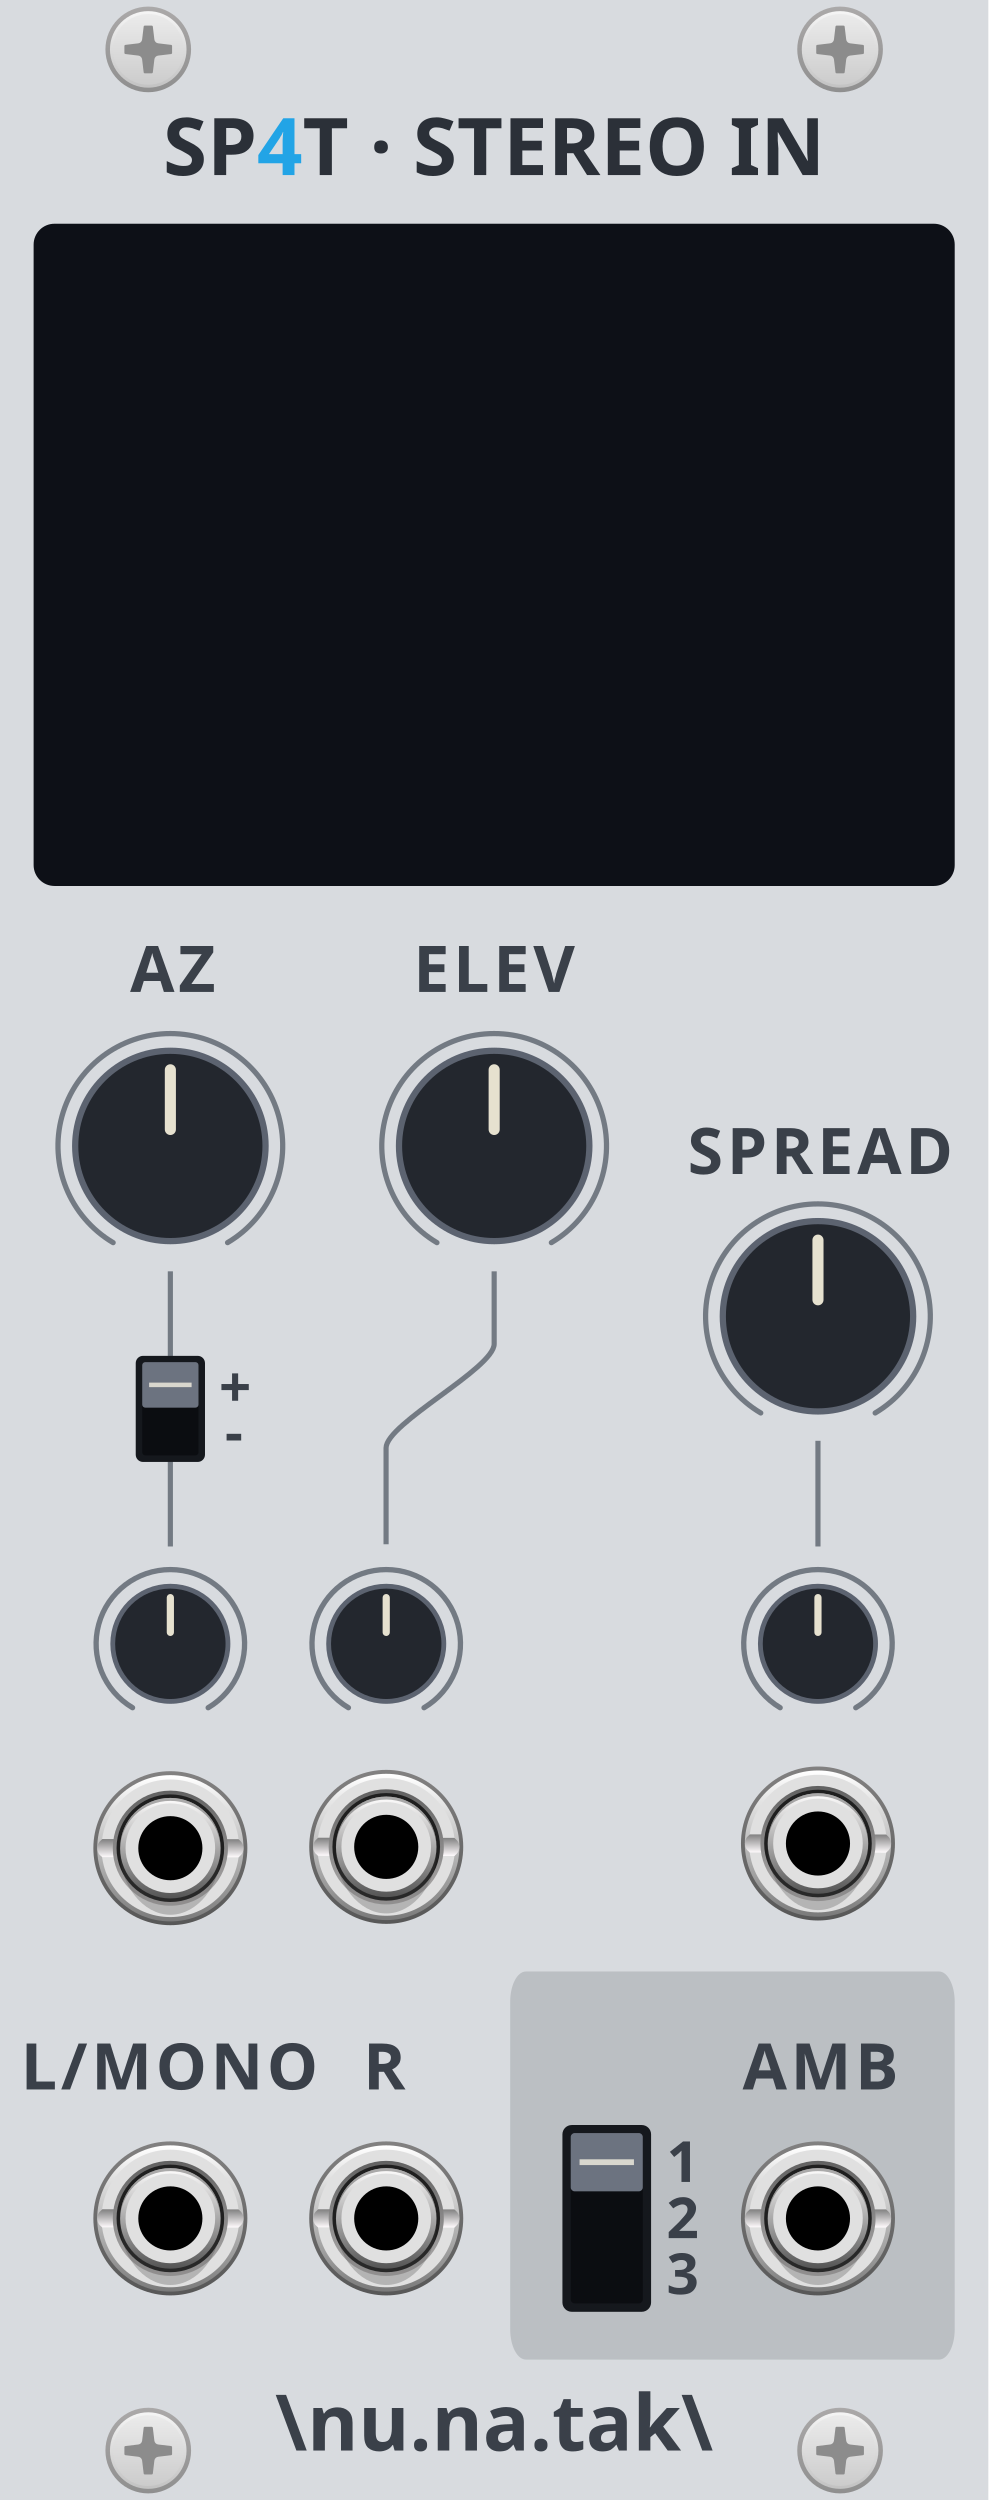
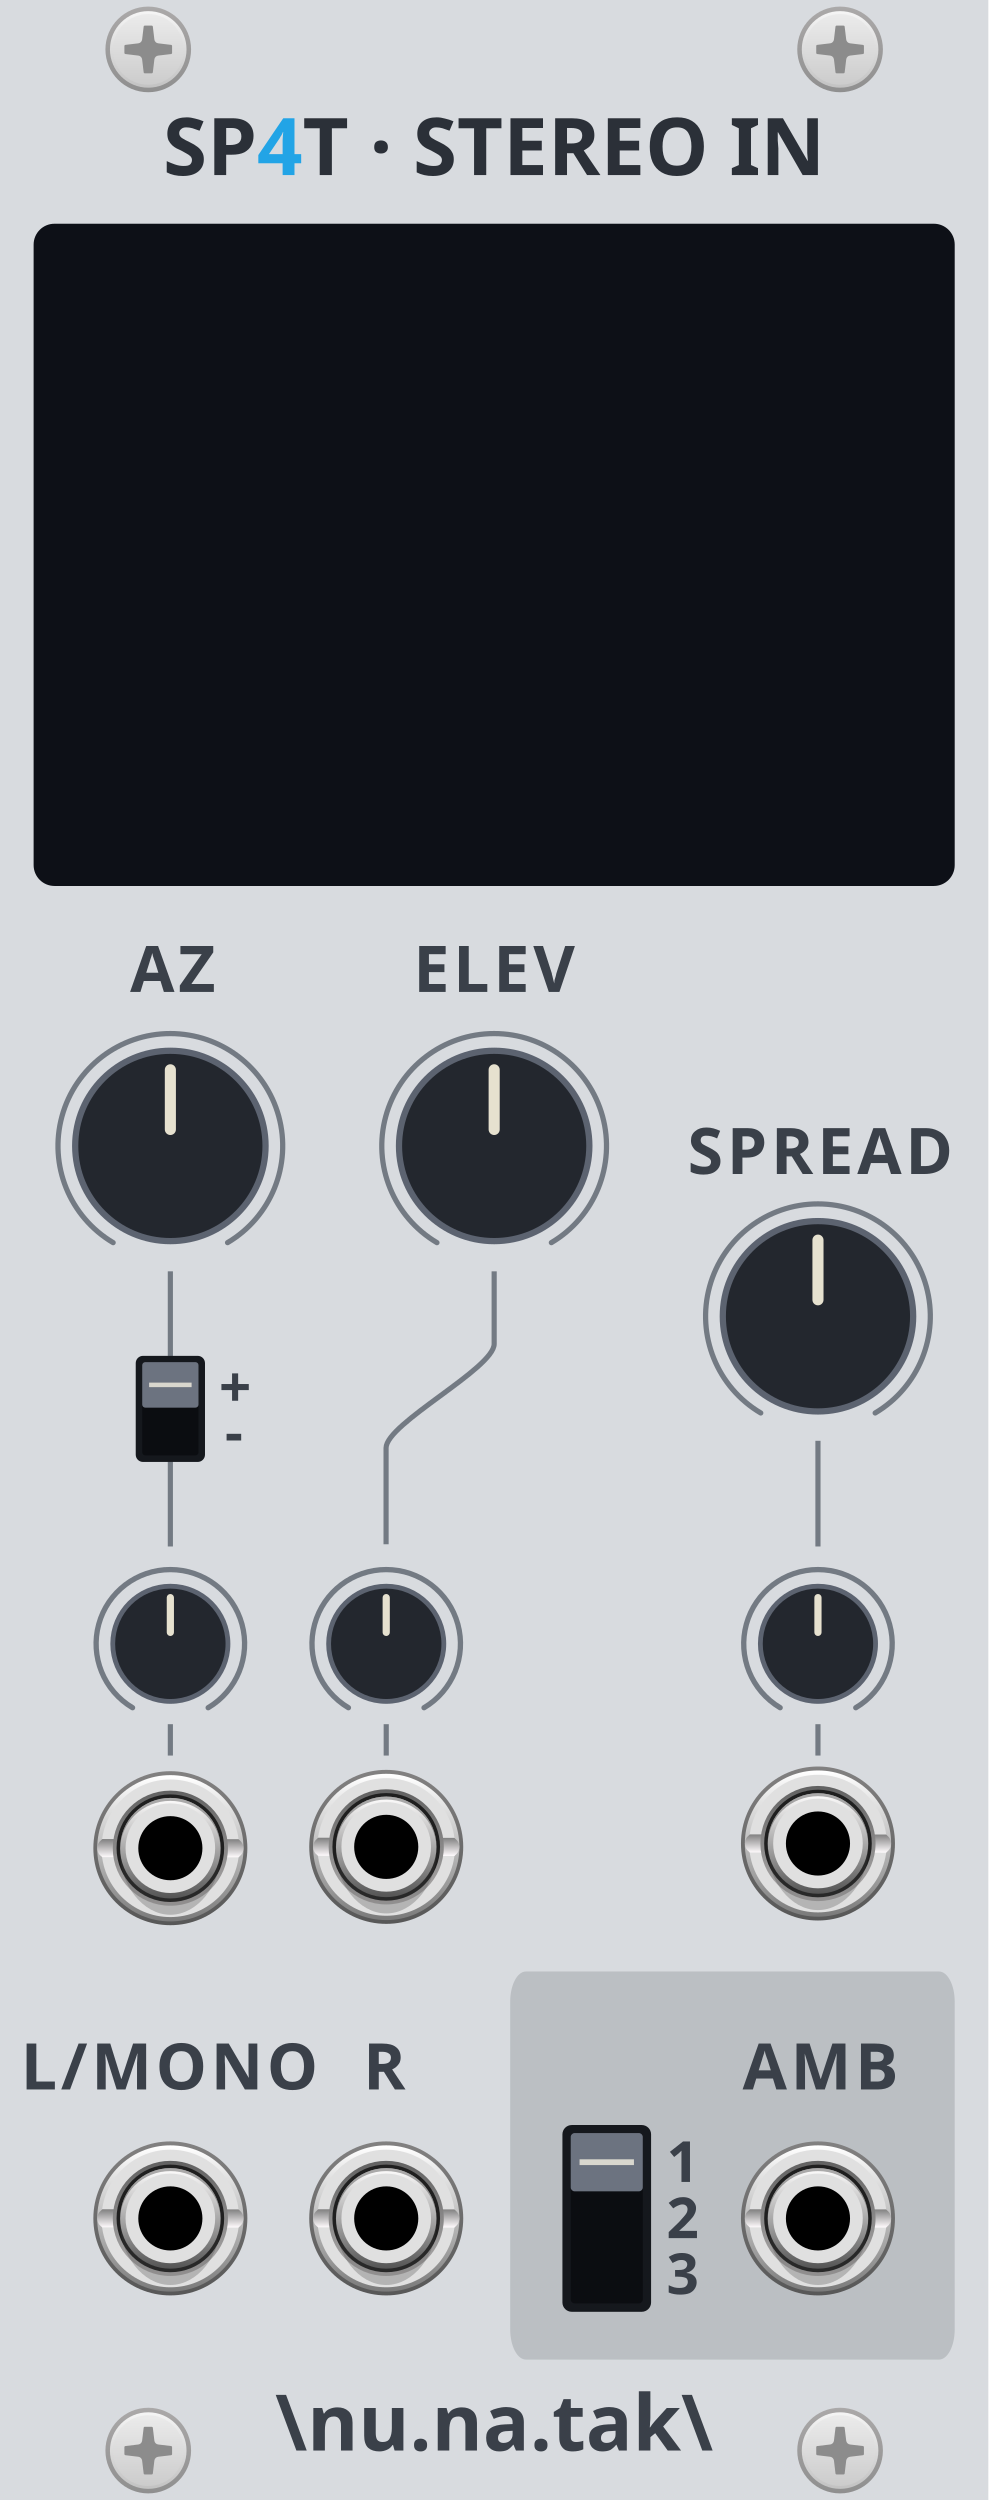
<svg xmlns="http://www.w3.org/2000/svg" xmlns:xlink="http://www.w3.org/1999/xlink" version="1.1" width="50.8mm" height="128.5mm" viewBox="0 0 50.8 128.5" id="svg49">
  <defs id="component-defs">
    <linearGradient id="screw-g1" gradientUnits="userSpaceOnUse" x1="219.999" y1="6477.4" x2="232.999" y2="6477.4" gradientTransform="matrix(6.123234e-17 1 1 -6.123234e-17 -6469.9 -219)">
      <stop offset="0" stop-color="#ABA9A9" id="stop1" />
      <stop offset="1" stop-color="#8F8F8F" id="stop2" />
    </linearGradient>
    <linearGradient id="screw-g2" gradientUnits="userSpaceOnUse" x1="220.687" y1="6477.4" x2="232.311" y2="6477.4" gradientTransform="matrix(6.123234e-17 1 1 -6.123234e-17 -6469.9 -219)">
      <stop offset="0.006" stop-color="#F5F5F5" id="stop3" />
      <stop offset="1" stop-color="#C2C2C2" id="stop4" />
    </linearGradient>
    <linearGradient id="screw-g3" gradientUnits="userSpaceOnUse" x1="221.134" y1="6477.4" x2="231.864" y2="6477.4" gradientTransform="matrix(6.123234e-17 1 1 -6.123234e-17 -6469.9 -219)">
      <stop offset="0.006" stop-color="#EBEBEB" id="stop5" />
      <stop offset="1" stop-color="#CCCCCC" id="stop6" />
    </linearGradient>
    <symbol id="ScrewSilver" viewBox="0 0 15 14.999">
      <circle fill="url(#screw-g1)" cx="7.5" cy="7.499" r="6.5" id="circle6" />
      <circle fill="url(#screw-g2)" cx="7.5" cy="7.499" r="5.812" id="circle7" />
      <circle fill="url(#screw-g3)" cx="7.5" cy="7.499" r="5.365" id="circle8" />
      <path fill="#8C8C8C" d="M10.969,6.81L9.005,6.575C8.704,6.539,8.466,6.301,8.43,5.999L8.196,4.037c-0.01-0.086-0.083-0.15-0.169-0.15H6.973c-0.086,0-0.159,0.064-0.169,0.15l-0.235,1.963C6.533,6.302,6.295,6.54,5.994,6.576L4.031,6.81c-0.086,0.01-0.15,0.083-0.15,0.169v1.054c0,0.086,0.064,0.159,0.15,0.169l1.963,0.235C6.296,8.473,6.533,8.71,6.569,9.012l0.235,1.963c0.01,0.086,0.083,0.15,0.169,0.15h1.054c0.086,0,0.159-0.064,0.169-0.15l0.235-1.963c0.036-0.301,0.274-0.539,0.575-0.575l1.962-0.235c0.086-0.01,0.15-0.083,0.15-0.169V6.979C11.119,6.893,11.054,6.82,10.969,6.81z" id="path8" />
    </symbol>
    <linearGradient id="jack-g16" gradientUnits="userSpaceOnUse" x1="-602.159" y1="1785.691" x2="-578.784" y2="1785.691" gradientTransform="matrix(0 1 1 0 -1773.841 602.399)">
      <stop offset="0" stop-color="#828181" id="stop8" />
      <stop offset="1" stop-color="#575757" id="stop9" />
    </linearGradient>
    <linearGradient id="jack-g17" gradientUnits="userSpaceOnUse" x1="1062.069" y1="-4091.69" x2="1084.274" y2="-4091.69" gradientTransform="matrix(0 1 -1 0 -4079.84 -1061.232)">
      <stop offset="0.006" stop-color="#FFFFFF" id="stop10" />
      <stop offset="1" stop-color="#7A7A7A" id="stop11" />
    </linearGradient>
    <linearGradient id="jack-g18" gradientUnits="userSpaceOnUse" x1="58.862" y1="-54.641" x2="58.862" y2="-51.868" gradientTransform="matrix(1 0 0 -1 -47.00625 -41.32658)">
      <stop offset="0" stop-color="#FFFBFD" id="stop12" />
      <stop offset="1" stop-color="#808080" id="stop13" />
    </linearGradient>
    <linearGradient id="jack-g19" gradientUnits="userSpaceOnUse" x1="-1240.792" y1="-381.897" x2="-1223.316" y2="-381.897" gradientTransform="matrix(0 -1 -1 0 -370.0472 -1220.126)">
      <stop offset="0" stop-color="#B0AEAE" id="stop14" />
      <stop offset="1" stop-color="#616161" id="stop15" />
    </linearGradient>
    <linearGradient id="jack-g20" gradientUnits="userSpaceOnUse" x1="-1884.864" y1="21.483" x2="-1884.864" y2="6.22" gradientTransform="matrix(-1 0 0 -1 -1873.013 25.77966)">
      <stop offset="0" stop-color="#FFFEFE" id="stop16" />
      <stop offset="1" stop-color="#545454" id="stop17" />
    </linearGradient>
    <linearGradient id="jack-g21" gradientUnits="userSpaceOnUse" x1="-1884.864" y1="8.338" x2="-1884.864" y2="19.366" gradientTransform="matrix(-1 0 0 -1 -1873.013 25.77966)">
      <stop offset="0" stop-color="#FFFEFE" id="stop18" />
      <stop offset="1" stop-color="#706C6C" id="stop19" />
    </linearGradient>
    <symbol id="PJ301M" viewBox="0 0 23.7 23.7">
      <path fill="url(#jack-g16)" d="M11.85,23.615c-6.445,0-11.688-5.243-11.688-11.687c0-6.445,5.243-11.688,11.688-11.688s11.687,5.243,11.687,11.688C23.538,18.373,18.295,23.615,11.85,23.615z" id="path19" />
      <circle fill="url(#jack-g17)" cx="11.85" cy="11.94" r="11.102" id="circle19" />
      <circle fill="#E0E0E0" cx="11.85" cy="11.94" r="10.443" id="circle20" />
      <path fill="url(#jack-g18)" d="M1.521,10.542l-0.43,0.417C0.652,11.537,0.655,12.339,1.099,12.915l0.398,0.369l20.7,0.03l0.402-0.384c0.46-0.573,0.463-1.387,0.008-1.964l-0.41-0.401L1.521,10.542z" id="path20" />
      <circle fill="url(#jack-g19)" cx="11.85" cy="11.928" r="8.738" id="circle21" />
      <circle fill="#1F1F1F" cx="11.85" cy="11.928" r="8.167" id="circle22" />
      <path opacity="0.28" fill="#404040" d="M11.85,4.297c4.213,0,7.629,3.782,7.629,8.448s-3.415,9.288-7.629,9.288s-7.629-4.622-7.629-9.288S7.637,4.297,11.85,4.297z" id="path22" />
      <circle fill="url(#jack-g20)" cx="11.85" cy="11.928" r="7.631" id="circle23" />
      <circle fill="#E0E0E0" cx="11.85" cy="11.928" r="6.8" id="circle24" />
      <g opacity="0.43" id="g26">
        <path fill="#404040" d="M11.85,4.746c4.175,0,7.561,3.257,7.623,7.296c0.001-0.038,0.006-0.075,0.006-0.114c0-4.215-3.415-7.631-7.629-7.631S4.221,7.713,4.221,11.928c0,0.038,0.005,0.076,0.006,0.114C4.289,8.003,7.675,4.746,11.85,4.746z" id="path24" />
        <path opacity="0.28" fill="#404040" d="M4.227,12.042c-0.001,0.037-0.006,0.073-0.006,0.111c0,4.091,3.415,7.407,7.629,7.407C7.675,19.559,4.289,16.203,4.227,12.042z" id="path25" />
        <path opacity="0.28" fill="#404040" d="M11.85,19.559c4.213,0,7.629-3.316,7.629-7.407c0-0.037-0.005-0.073-0.006-0.111C19.411,16.203,16.025,19.559,11.85,19.559z" id="path26" />
      </g>
      <circle fill="#000000" cx="11.85" cy="11.928" r="4.867" id="circle26" />
    </symbol>
    <symbol id="SP4TRoundLargeKnob" viewBox="0 0 33.167 33.167">
      <circle fill="#23272E" stroke="#5C6370" stroke-width="1.053" cx="16.584" cy="16.584" r="16.052" id="circle27" />
      <rect fill="#E6E1CF" x="15.647" y="2.808" width="1.872" height="11.934" rx="0.936" id="rect27" />
    </symbol>
    <symbol id="SP4TRoundSmallKnob" viewBox="0 0 20 20">
      <circle fill="#23272E" stroke="#5C6370" stroke-width="0.8" cx="10" cy="10" r="9.6" id="circle28" />
      <rect fill="#E6E1CF" x="9.4" y="1.7" width="1.2" height="7" rx="0.6" id="rect28" />
    </symbol>
    <symbol id="SP4TSwitchThree" viewBox="0 0 13.457 28.348">
      <rect fill="#15181D" x="0" y="0" width="13.457" height="28.348" rx="1.418" id="rect29" />
      <rect fill="#0B0D11" x="1.258" y="1.216" width="10.941" height="25.862" rx="0.6" id="rect30" />
      <rect fill="#6C7380" x="1.258" y="1.216" width="10.941" height="8.847" rx="0.6" id="rect31" />
      <rect fill="#D9D7CE" x="2.6" y="5.201" width="8.257" height="0.877" id="rect32" />
    </symbol>
  </defs>
  <g id="panel" style="display:inline">
    <rect id="background" x="0" y="0" width="50.8" height="128.5" fill="#d8dbdf" />
    <rect style="fill:#bbbfc3;fill-opacity:1;stroke:none;stroke-width:0.218;stroke-dasharray:none;stroke-opacity:1" id="rect138" width="22.848" height="19.948" x="26.224" y="101.335" rx="0.809" ry="1.552" />
    <text id="title" x="25.4" y="9" font-family="'Rounded Mplus 1c', 'Arial Rounded MT Bold', sans-serif" font-size="4.1px" font-weight="700" text-anchor="middle" fill="#2b3038">SP<tspan fill="#22a4e6" id="tspan32">4</tspan>T · STEREO IN</text>
    <rect id="screen" x="1.728" y="11.5" width="47.344" height="34.039" rx="1.072" fill="#0d1017" style="stroke-width:1.156" />
    <text x="8.707" y="107.4" id="text43" style="font-weight:600;font-size:3.3px;font-family:'Barlow Condensed', 'Arial Narrow', sans-serif;letter-spacing:0.2;text-anchor:middle;fill:#3a4049">L/MONO</text>
    <text x="19.76" y="107.4" id="text44" style="font-weight:600;font-size:3.3px;font-family:'Barlow Condensed', 'Arial Narrow', sans-serif;letter-spacing:0.2;text-anchor:middle;fill:#3a4049">R</text>
    <text x="42.072" y="107.4" id="text46" style="font-style:normal;font-variant:normal;font-weight:600;font-stretch:normal;font-size:3.3px;font-family:'Barlow Condensed', 'Arial Narrow', sans-serif;-inkscape-font-specification:'Barlow Condensed, Arial Narrow, sans-serif, Semi-Bold';font-variant-ligatures:normal;font-variant-caps:normal;font-variant-numeric:normal;font-variant-east-asian:normal;letter-spacing:0.2;text-anchor:middle;fill:#3a4049;fill-opacity:1">
      <tspan id="tspan85" x="42.172" y="107.4">AMB</tspan>
    </text>
    <text id="brand" x="25.4" y="125.958" font-family="'Rounded Mplus 1c', 'Arial Rounded MT Bold', sans-serif" font-size="4px" font-weight="700" text-anchor="middle" fill="#3a4049">\nu.na.tak\</text>
    <text x="8.781" y="50.985" id="text72" style="font-style:normal;font-variant:normal;font-weight:600;font-stretch:normal;font-size:3.3px;font-family:'Barlow Condensed', 'Arial Narrow', sans-serif;-inkscape-font-specification:'Barlow Condensed, Arial Narrow, sans-serif, Semi-Bold';font-variant-ligatures:normal;font-variant-caps:normal;font-variant-numeric:normal;font-variant-east-asian:normal;letter-spacing:0.2;text-anchor:middle;fill:#3a4049">
      <tspan id="tspan75" x="8.881" y="50.985">AZ</tspan>
    </text>
    <text x="25.302" y="50.985" id="text73" style="font-style:normal;font-variant:normal;font-weight:600;font-stretch:normal;font-size:3.3px;font-family:'Barlow Condensed', 'Arial Narrow', sans-serif;-inkscape-font-specification:'Barlow Condensed, Arial Narrow, sans-serif, Semi-Bold';font-variant-ligatures:normal;font-variant-caps:normal;font-variant-numeric:normal;font-variant-east-asian:normal;letter-spacing:0.2;text-anchor:middle;fill:#3a4049">
      <tspan id="tspan76" x="25.402" y="50.985">ELEV</tspan>
    </text>
    <text x="42.061" y="60.343" id="text74" style="font-style:normal;font-variant:normal;font-weight:600;font-stretch:normal;font-size:3.3px;font-family:'Barlow Condensed', 'Arial Narrow', sans-serif;-inkscape-font-specification:'Barlow Condensed, Arial Narrow, sans-serif, Semi-Bold';font-variant-ligatures:normal;font-variant-caps:normal;font-variant-numeric:normal;font-variant-east-asian:normal;letter-spacing:0.2;text-anchor:middle;fill:#3a4049">
      <tspan id="tspan74" x="42.161" y="60.343">SPREAD</tspan>
    </text>
    <path style="fill:none;stroke:#737a83;stroke-width:0.265px;stroke-linecap:butt;stroke-linejoin:miter;stroke-opacity:1" d="m 19.844,79.375 v -4.949 c 0,-1.26 5.556,-4.088 5.556,-5.348 v -3.732" id="path82" />
    <path style="display:inline;fill:none;stroke:#737a83;stroke-width:0.265px;stroke-linecap:butt;stroke-linejoin:miter;stroke-opacity:1" d="m 42.043,74.057 v 5.432" id="path77" />
    <path style="display:inline;fill:none;stroke:#737a83;stroke-width:0.265px;stroke-linecap:butt;stroke-linejoin:miter;stroke-opacity:1" d="M 8.756,65.346 V 79.489" id="path76" />
    <path d="m 36.965,59.95 a 6.417,6.417 0 1 1 6.535,0" id="path38" style="display:inline;fill:none;stroke:#737a83;stroke-width:0.3;stroke-linecap:round" transform="matrix(0.9,0,0,0.9,-27.4532,9.916427)" />
    <path d="m 36.965,59.95 a 6.417,6.417 0 1 1 6.535,0" id="path57" style="display:inline;fill:none;stroke:#737a83;stroke-width:0.3;stroke-linecap:round" transform="matrix(0.9,0,0,0.9,-10.8097,9.916427)" />
    <path d="m 36.965,59.95 a 6.417,6.417 0 1 1 6.535,0" id="path58" style="display:inline;fill:none;stroke:#737a83;stroke-width:0.3;stroke-linecap:round" transform="matrix(0.9,0,0,0.9,5.833798,18.67153)" />
    <path d="m 20.712,76.773 a 4.19,4.19 0 1 1 4.268,0" id="path36" style="display:inline;fill:none;stroke:#737a83;stroke-width:0.3;stroke-linecap:round" transform="matrix(0.9107457,0,0,0.9107457,-12.0504,17.8556)" />
    <path d="m 20.712,76.773 a 4.19,4.19 0 1 1 4.268,0" id="path51" style="display:inline;fill:none;stroke:#737a83;stroke-width:0.3;stroke-linecap:round" transform="matrix(0.9107457,0,0,0.9107457,-0.9547315,17.8556)" />
    <path d="m 20.712,76.773 a 4.19,4.19 0 1 1 4.268,0" id="path53" style="display:inline;fill:none;stroke:#737a83;stroke-width:0.3;stroke-linecap:round" transform="matrix(0.9107457,0,0,0.9107457,21.2366,17.8556)" />
    <text x="31.642" y="99.489" id="text47" style="font-style:normal;font-variant:normal;font-weight:600;font-stretch:normal;font-size:2.9px;font-family:'Barlow Condensed', 'Arial Narrow', sans-serif;-inkscape-font-specification:'Barlow Condensed, Arial Narrow, sans-serif, Semi-Bold';font-variant-ligatures:normal;font-variant-caps:normal;font-variant-numeric:normal;font-variant-east-asian:normal;letter-spacing:0.2;text-anchor:start;display:inline;fill:#3a4049;fill-opacity:1" transform="translate(2.620792,12.66269)">
      <tspan id="tspan82" x="31.642" y="99.489">1</tspan>
    </text>
    <text x="31.642" y="102.379" id="text48" style="font-style:normal;font-variant:normal;font-weight:600;font-stretch:normal;font-size:2.9px;font-family:'Barlow Condensed', 'Arial Narrow', sans-serif;-inkscape-font-specification:'Barlow Condensed, Arial Narrow, sans-serif, Semi-Bold';font-variant-ligatures:normal;font-variant-caps:normal;font-variant-numeric:normal;font-variant-east-asian:normal;letter-spacing:0.2;text-anchor:start;display:inline;fill:#3a4049;fill-opacity:1" transform="translate(2.620792,12.66269)">
      <tspan id="tspan83" x="31.642" y="102.379">2</tspan>
    </text>
    <text x="31.642" y="105.249" id="text49" style="font-style:normal;font-variant:normal;font-weight:600;font-stretch:normal;font-size:2.9px;font-family:'Barlow Condensed', 'Arial Narrow', sans-serif;-inkscape-font-specification:'Barlow Condensed, Arial Narrow, sans-serif, Semi-Bold';font-variant-ligatures:normal;font-variant-caps:normal;font-variant-numeric:normal;font-variant-east-asian:normal;letter-spacing:0.2;text-anchor:start;display:inline;fill:#3a4049;fill-opacity:1" transform="translate(2.620792,12.66269)">
      <tspan id="tspan84" x="31.642" y="105.249">3</tspan>
    </text>
    <g id="g121" transform="translate(0.07249459,0.2602855)">
      <text x="11.183" y="72.067" id="text118" style="font-style:normal;font-variant:normal;font-weight:600;font-stretch:normal;font-size:2.9px;font-family:'Barlow Condensed', 'Arial Narrow', sans-serif;-inkscape-font-specification:'Barlow Condensed, Arial Narrow, sans-serif, Semi-Bold';font-variant-ligatures:normal;font-variant-caps:normal;font-variant-numeric:normal;font-variant-east-asian:normal;letter-spacing:0.2;text-anchor:start;fill:#3a4049;fill-opacity:1">
        <tspan id="tspan120" x="11.183" y="72.067">+</tspan>
      </text>
      <text x="11.48" y="74.388" id="text119" style="font-style:normal;font-variant:normal;font-weight:600;font-stretch:normal;font-size:2.9px;font-family:'Barlow Condensed', 'Arial Narrow', sans-serif;-inkscape-font-specification:'Barlow Condensed, Arial Narrow, sans-serif, Semi-Bold';font-variant-ligatures:normal;font-variant-caps:normal;font-variant-numeric:normal;font-variant-east-asian:normal;letter-spacing:0.2;text-anchor:start;fill:#3a4049;fill-opacity:1">
        <tspan id="tspan121" x="11.48" y="74.388">-</tspan>
      </text>
    </g>
+     <path style="display:inline;fill:none;stroke:#737a83;stroke-width:0.265px;stroke-linecap:butt;stroke-linejoin:miter;stroke-opacity:1" d="m 8.756,88.623 v 1.613" id="path146" />
+     <path style="display:inline;fill:none;stroke:#737a83;stroke-width:0.265px;stroke-linecap:butt;stroke-linejoin:miter;stroke-opacity:1" d="m 19.852,88.623 v 1.613" id="path1" />
+     <path style="display:inline;fill:none;stroke:#737a83;stroke-width:0.265px;stroke-linecap:butt;stroke-linejoin:miter;stroke-opacity:1" d="m 42.043,88.623 v 1.613" id="path2" />
  </g>
  <g id="components" style="display:inline">
    <use id="ambi-output" xlink:href="#PJ301M" x="37.287" y="109.987" width="8.026" height="8.026" transform="translate(0.7434966)" />
    <use id="screw-top-left" xlink:href="#ScrewSilver" x="5.08" y="0" width="5.08" height="5.08" />
    <use id="screw-top-right" xlink:href="#ScrewSilver" x="40.64" y="0" width="5.08" height="5.08" />
    <use id="screw-bottom-left" xlink:href="#ScrewSilver" x="5.08" y="123.42" width="5.08" height="5.08" />
    <use id="screw-bottom-right" xlink:href="#ScrewSilver" x="40.64" y="123.42" width="5.08" height="5.08" />
    <g id="g51" transform="matrix(0.9107457,0,0,0.9107457,-12.0504,17.8556)">
      <use id="elevation-cv-param" xlink:href="#SP4TRoundSmallKnob" x="19.459" y="69.78" width="6.773" height="6.773" />
    </g>
    <g id="g85" transform="translate(2.620792,12.66269)">
      <g id="g84" />
      <use id="order-param" xlink:href="#SP4TSwitchThree" x="24.646" y="109.2" width="4.557" height="9.6" transform="translate(1.641741,-12.63629)" />
    </g>
    <use id="left-input" xlink:href="#PJ301M" x="4" y="109.987" width="8.026" height="8.026" transform="translate(0.7434968)" />
    <use id="right-input" xlink:href="#PJ301M" x="14.323" y="109.987" width="8.026" height="8.026" transform="translate(1.516164)" />
    <g id="g52" transform="matrix(0.9107457,0,0,0.9107457,-0.9547315,17.8556)">
      <use id="use51" xlink:href="#SP4TRoundSmallKnob" x="19.459" y="69.78" width="6.773" height="6.773" />
    </g>
    <g id="g54" transform="matrix(0.9107457,0,0,0.9107457,21.2366,17.8556)">
      <use id="use53" xlink:href="#SP4TRoundSmallKnob" x="19.459" y="69.78" width="6.773" height="6.773" />
    </g>
    <g id="g50" transform="matrix(0.9,0,0,0.9,-27.4532,9.916427)">
      <use id="azimuth-param" xlink:href="#SP4TRoundLargeKnob" x="34.617" y="48.811" width="11.233" height="11.233" />
    </g>
    <g id="g57" transform="matrix(0.9,0,0,0.9,-10.8097,9.916427)">
      <use id="use57" xlink:href="#SP4TRoundLargeKnob" x="34.617" y="48.811" width="11.233" height="11.233" />
    </g>
    <g id="g58" transform="matrix(0.9,0,0,0.9,5.833799,18.67153)">
      <use id="use58" xlink:href="#SP4TRoundLargeKnob" x="34.617" y="48.811" width="11.233" height="11.233" />
    </g>
    <use id="elevation-cv-input" xlink:href="#PJ301M" x="4" y="69.154" width="8.026" height="8.026" transform="translate(11.83916,21.73568)" />
    <use id="spread-cv-input" xlink:href="#PJ301M" x="4" y="87.894" width="8.026" height="8.026" transform="translate(0.7434968,3.063774)" />
    <use id="use71" xlink:href="#PJ301M" x="4" y="50.414" width="8.026" height="8.026" transform="translate(34.0305,40.30301)" />
    <g id="g115" transform="matrix(0.2645833,0,0,0.2645833,7.048485,69.69055)" style="display:inline">
      <rect id="body" x="-0.273" y="0" width="13.457" height="20.613" rx="1.418" fill="#15181d" />
      <rect id="slot" x="0.985" y="1.216" width="10.941" height="18.127" rx="0.6" fill="#0b0d11" />
      <rect id="handle" x="0.985" y="1.216" width="10.941" height="8.847" rx="0.6" fill="#6c7380" />
      <rect id="grip" x="2.327" y="5.201" width="8.257" height="0.877" fill="#d9d7ce" />
    </g>
  </g>
</svg>
